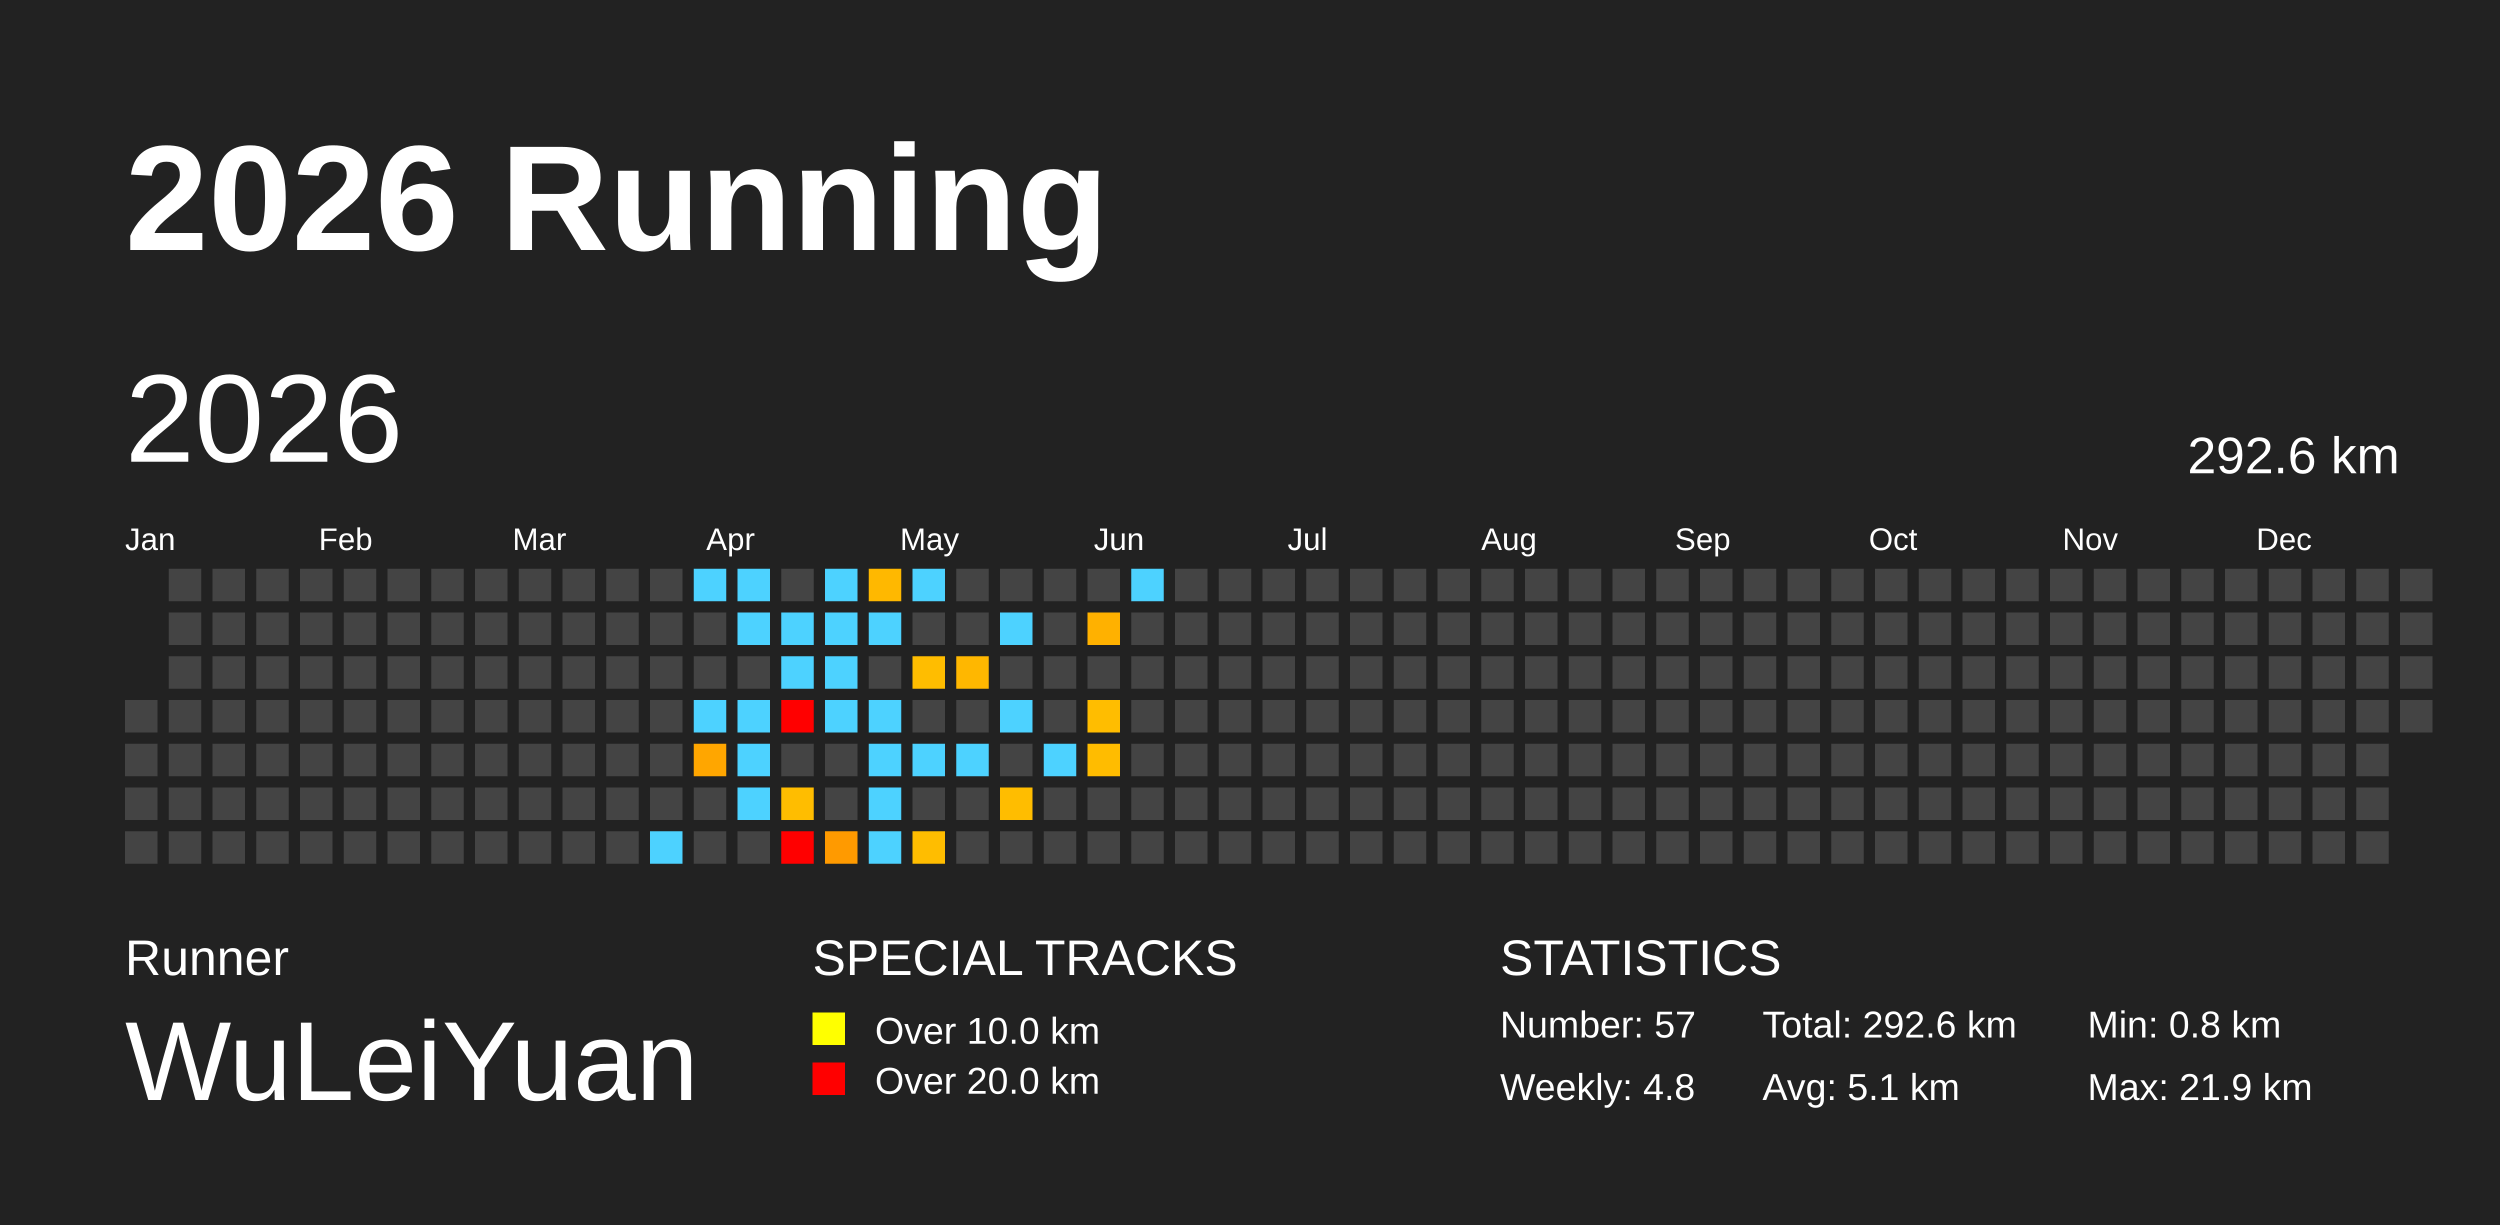
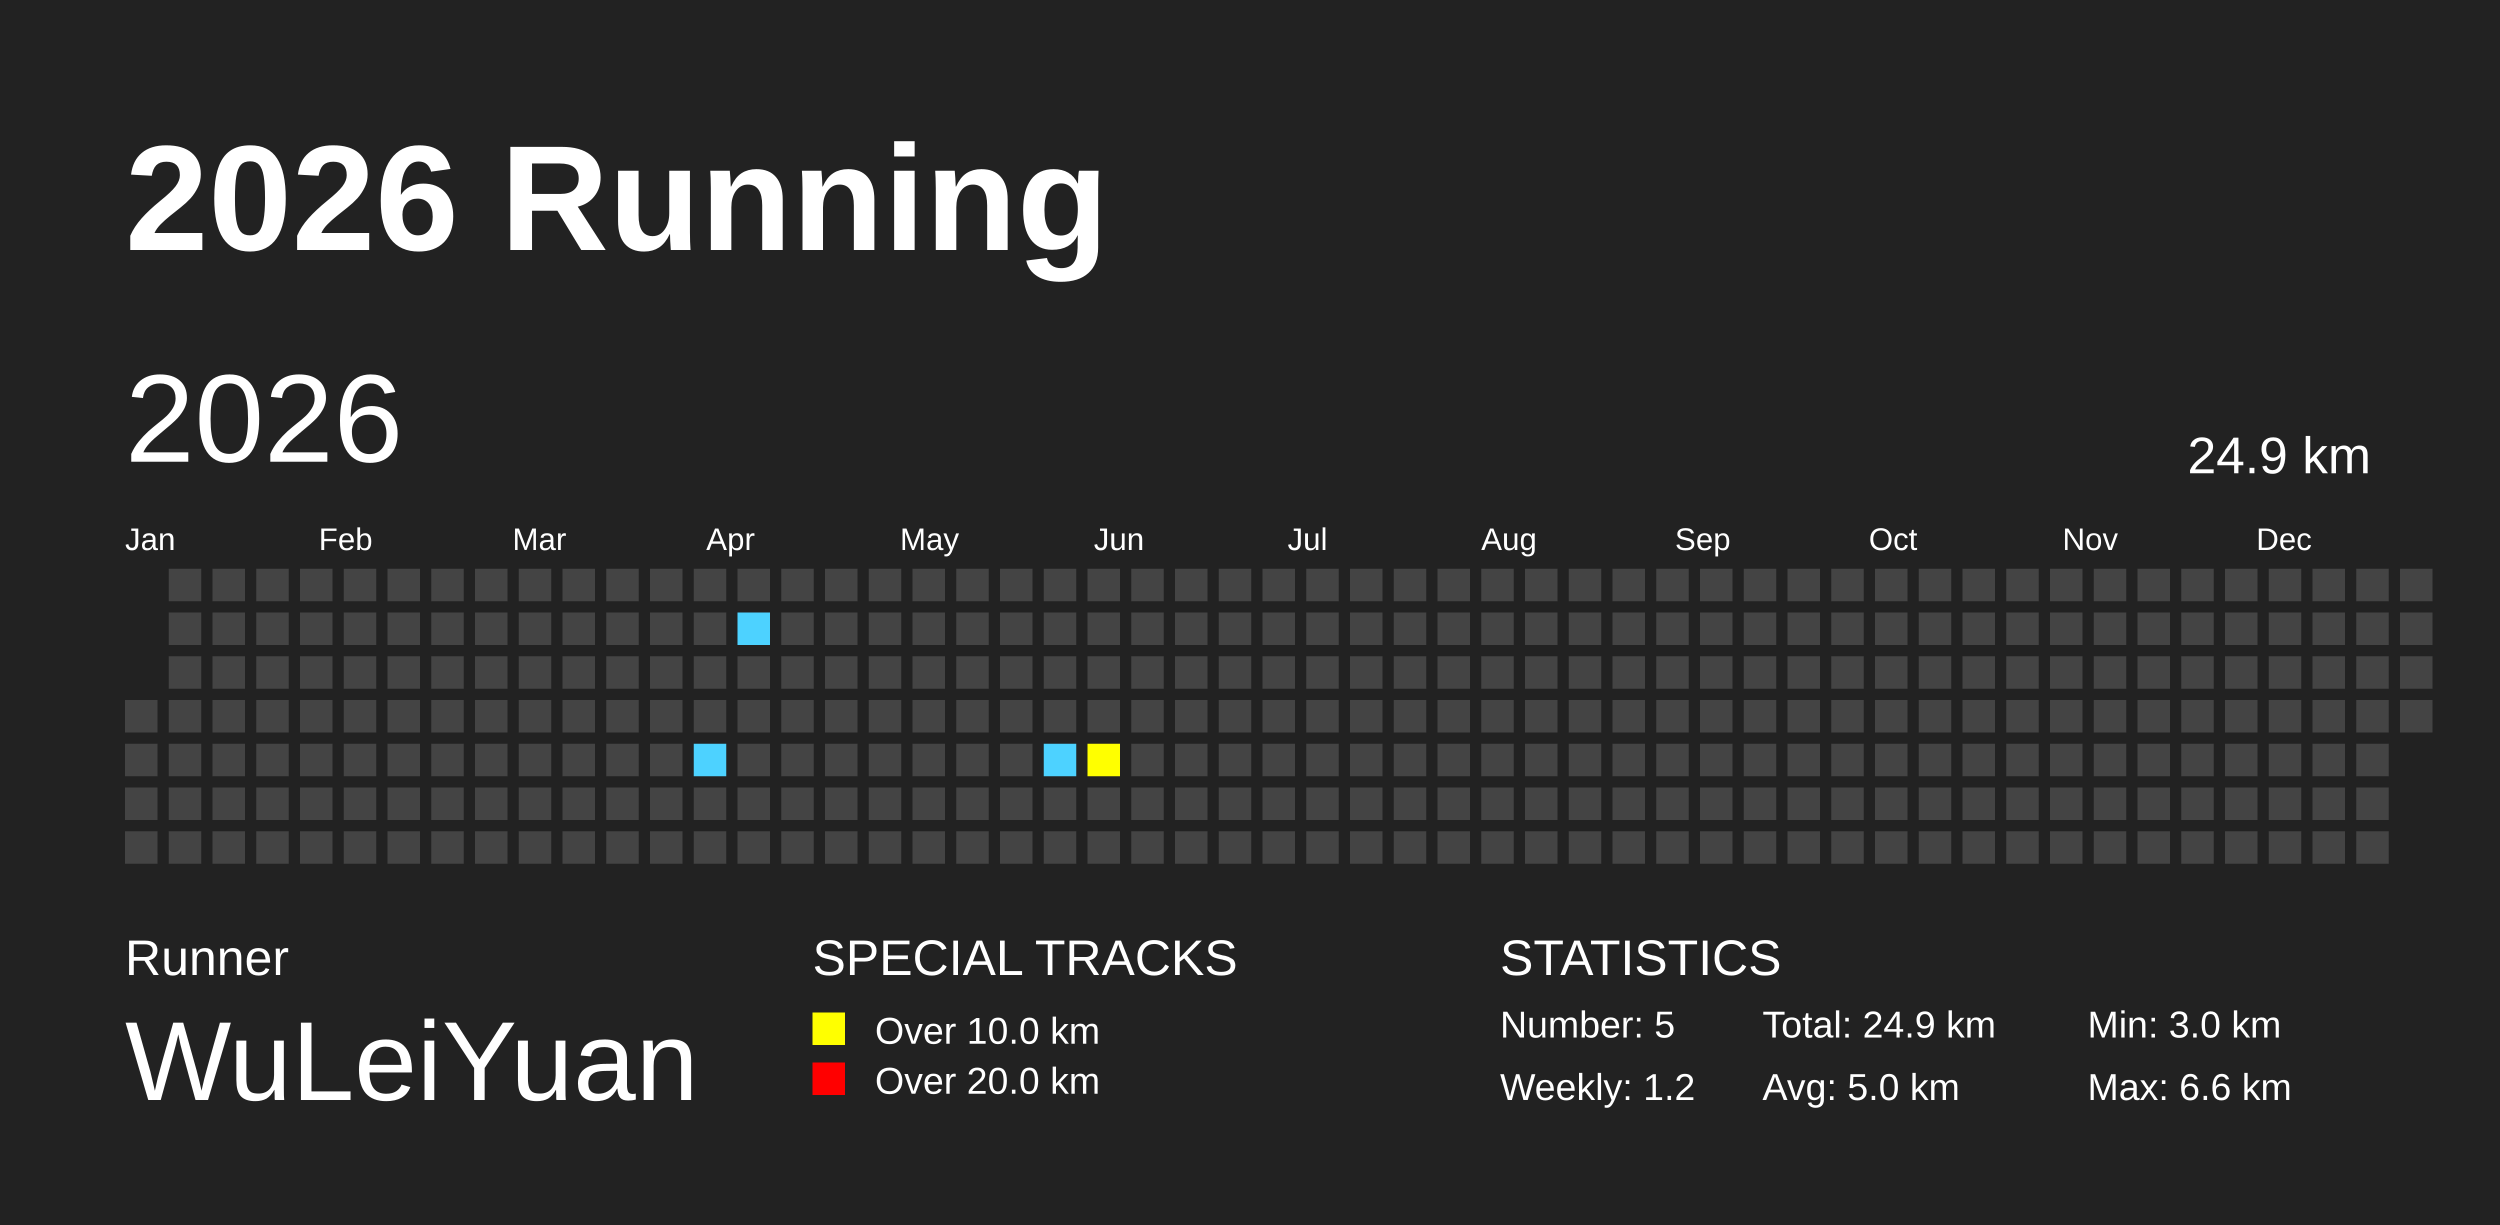
<svg xmlns="http://www.w3.org/2000/svg" baseProfile="full" height="98mm" version="1.1" viewBox="0,0,200,98" width="200mm">
  <defs />
  <rect fill="#222222" height="98" width="200" x="0" y="0" />
  <text fill="#FFFFFF" style="font-size:12px; font-family:Arial; font-weight:bold;" x="10" y="20">2026 Running</text>
  <text fill="#FFFFFF" style="font-size:4px; font-family:Arial" x="10" y="78">Runner</text>
  <text fill="#FFFFFF" style="font-size:9px; font-family:Arial" x="10" y="88">WuLeiYuan</text>
  <text fill="#FFFFFF" style="font-size:4px; font-family:Arial" x="65" y="78">SPECIAL TRACKS</text>
  <rect fill="yellow" height="2.6" width="2.6" x="65" y="81" />
  <text fill="#FFFFFF" style="font-size:3px; font-family:Arial" x="70" y="83.5">Over 10.0 km</text>
  <rect fill="red" height="2.6" width="2.6" x="65" y="85" />
  <text fill="#FFFFFF" style="font-size:3px; font-family:Arial" x="70" y="87.5">Over 20.0 km</text>
  <text fill="#FFFFFF" style="font-size:4px; font-family:Arial" x="120" y="78">STATISTICS</text>
-   <text fill="#FFFFFF" style="font-size:3px; font-family:Arial" x="120" y="83">Number: 57</text>
-   <text fill="#FFFFFF" style="font-size:3px; font-family:Arial" x="120" y="88">Weekly: 4.8</text>
-   <text fill="#FFFFFF" style="font-size:3px; font-family:Arial" x="141" y="83">Total: 292.6 km</text>
-   <text fill="#FFFFFF" style="font-size:3px; font-family:Arial" x="141" y="88">Avg: 5.1 km</text>
-   <text fill="#FFFFFF" style="font-size:3px; font-family:Arial" x="167" y="83">Min: 0.8 km</text>
-   <text fill="#FFFFFF" style="font-size:3px; font-family:Arial" x="167" y="88">Max: 21.9 km</text>
+   <text fill="#FFFFFF" style="font-size:3px; font-family:Arial" x="120" y="83">Number: 5</text>
+   <text fill="#FFFFFF" style="font-size:3px; font-family:Arial" x="120" y="88">Weekly: 1.2</text>
+   <text fill="#FFFFFF" style="font-size:3px; font-family:Arial" x="141" y="83">Total: 24.9 km</text>
+   <text fill="#FFFFFF" style="font-size:3px; font-family:Arial" x="141" y="88">Avg: 5.0 km</text>
+   <text fill="#FFFFFF" style="font-size:3px; font-family:Arial" x="167" y="83">Min: 3.0 km</text>
+   <text fill="#FFFFFF" style="font-size:3px; font-family:Arial" x="167" y="88">Max: 6.6 km</text>
  <text dominant-baseline="hanging" fill="#FFFFFF" style="font-size:10.0px; font-family:Arial;" x="10" y="30">2026</text>
-   <text dominant-baseline="hanging" fill="#FFFFFF" style="font-size:4.125px; font-family:Arial;" x="175" y="35">292.6 km</text>
+   <text dominant-baseline="hanging" fill="#FFFFFF" style="font-size:4.125px; font-family:Arial;" x="175" y="35">24.9 km</text>
  <text fill="#FFFFFF" style="font-size:2.5px; font-family:Arial" x="10.0" y="44">Jan</text>
  <text fill="#FFFFFF" style="font-size:2.5px; font-family:Arial" x="25.5" y="44">Feb</text>
  <text fill="#FFFFFF" style="font-size:2.5px; font-family:Arial" x="41.0" y="44">Mar</text>
  <text fill="#FFFFFF" style="font-size:2.5px; font-family:Arial" x="56.5" y="44">Apr</text>
  <text fill="#FFFFFF" style="font-size:2.5px; font-family:Arial" x="72.0" y="44">May</text>
  <text fill="#FFFFFF" style="font-size:2.5px; font-family:Arial" x="87.5" y="44">Jun</text>
  <text fill="#FFFFFF" style="font-size:2.5px; font-family:Arial" x="103.0" y="44">Jul</text>
  <text fill="#FFFFFF" style="font-size:2.5px; font-family:Arial" x="118.5" y="44">Aug</text>
  <text fill="#FFFFFF" style="font-size:2.5px; font-family:Arial" x="134.0" y="44">Sep</text>
  <text fill="#FFFFFF" style="font-size:2.5px; font-family:Arial" x="149.5" y="44">Oct</text>
  <text fill="#FFFFFF" style="font-size:2.5px; font-family:Arial" x="165.0" y="44">Nov</text>
  <text fill="#FFFFFF" style="font-size:2.5px; font-family:Arial" x="180.5" y="44">Dec</text>
  <rect fill="#444444" height="2.6" width="2.6" x="10.0" y="56.0" />
  <rect fill="#444444" height="2.6" width="2.6" x="10.0" y="59.5" />
  <rect fill="#444444" height="2.6" width="2.6" x="10.0" y="63.0" />
  <rect fill="#444444" height="2.6" width="2.6" x="10.0" y="66.5" />
  <rect fill="#444444" height="2.6" width="2.6" x="13.5" y="45.5" />
  <rect fill="#444444" height="2.6" width="2.6" x="13.5" y="49.0" />
  <rect fill="#444444" height="2.6" width="2.6" x="13.5" y="52.5" />
  <rect fill="#444444" height="2.6" width="2.6" x="13.5" y="56.0" />
  <rect fill="#444444" height="2.6" width="2.6" x="13.5" y="59.5" />
  <rect fill="#444444" height="2.6" width="2.6" x="13.5" y="63.0" />
  <rect fill="#444444" height="2.6" width="2.6" x="13.5" y="66.5" />
  <rect fill="#444444" height="2.6" width="2.6" x="17.0" y="45.5" />
  <rect fill="#444444" height="2.6" width="2.6" x="17.0" y="49.0" />
  <rect fill="#444444" height="2.6" width="2.6" x="17.0" y="52.5" />
  <rect fill="#444444" height="2.6" width="2.6" x="17.0" y="56.0" />
  <rect fill="#444444" height="2.6" width="2.6" x="17.0" y="59.5" />
  <rect fill="#444444" height="2.6" width="2.6" x="17.0" y="63.0" />
  <rect fill="#444444" height="2.6" width="2.6" x="17.0" y="66.5" />
  <rect fill="#444444" height="2.6" width="2.6" x="20.5" y="45.5" />
  <rect fill="#444444" height="2.6" width="2.6" x="20.5" y="49.0" />
  <rect fill="#444444" height="2.6" width="2.6" x="20.5" y="52.5" />
  <rect fill="#444444" height="2.6" width="2.6" x="20.5" y="56.0" />
  <rect fill="#444444" height="2.6" width="2.6" x="20.5" y="59.5" />
  <rect fill="#444444" height="2.6" width="2.6" x="20.5" y="63.0" />
  <rect fill="#444444" height="2.6" width="2.6" x="20.5" y="66.5" />
  <rect fill="#444444" height="2.6" width="2.6" x="24.0" y="45.5" />
  <rect fill="#444444" height="2.6" width="2.6" x="24.0" y="49.0" />
  <rect fill="#444444" height="2.6" width="2.6" x="24.0" y="52.5" />
  <rect fill="#444444" height="2.6" width="2.6" x="24.0" y="56.0" />
  <rect fill="#444444" height="2.6" width="2.6" x="24.0" y="59.5" />
  <rect fill="#444444" height="2.6" width="2.6" x="24.0" y="63.0" />
  <rect fill="#444444" height="2.6" width="2.6" x="24.0" y="66.5" />
  <rect fill="#444444" height="2.6" width="2.6" x="27.5" y="45.5" />
  <rect fill="#444444" height="2.6" width="2.6" x="27.5" y="49.0" />
  <rect fill="#444444" height="2.6" width="2.6" x="27.5" y="52.5" />
  <rect fill="#444444" height="2.6" width="2.6" x="27.5" y="56.0" />
  <rect fill="#444444" height="2.6" width="2.6" x="27.5" y="59.5" />
  <rect fill="#444444" height="2.6" width="2.6" x="27.5" y="63.0" />
  <rect fill="#444444" height="2.6" width="2.6" x="27.5" y="66.5" />
  <rect fill="#444444" height="2.6" width="2.6" x="31.0" y="45.5" />
  <rect fill="#444444" height="2.6" width="2.6" x="31.0" y="49.0" />
  <rect fill="#444444" height="2.6" width="2.6" x="31.0" y="52.5" />
  <rect fill="#444444" height="2.6" width="2.6" x="31.0" y="56.0" />
  <rect fill="#444444" height="2.6" width="2.6" x="31.0" y="59.5" />
  <rect fill="#444444" height="2.6" width="2.6" x="31.0" y="63.0" />
  <rect fill="#444444" height="2.6" width="2.6" x="31.0" y="66.5" />
  <rect fill="#444444" height="2.6" width="2.6" x="34.5" y="45.5" />
  <rect fill="#444444" height="2.6" width="2.6" x="34.5" y="49.0" />
  <rect fill="#444444" height="2.6" width="2.6" x="34.5" y="52.5" />
  <rect fill="#444444" height="2.6" width="2.6" x="34.5" y="56.0" />
  <rect fill="#444444" height="2.6" width="2.6" x="34.5" y="59.5" />
  <rect fill="#444444" height="2.6" width="2.6" x="34.5" y="63.0" />
  <rect fill="#444444" height="2.6" width="2.6" x="34.5" y="66.5" />
  <rect fill="#444444" height="2.6" width="2.6" x="38.0" y="45.5" />
  <rect fill="#444444" height="2.6" width="2.6" x="38.0" y="49.0" />
  <rect fill="#444444" height="2.6" width="2.6" x="38.0" y="52.5" />
  <rect fill="#444444" height="2.6" width="2.6" x="38.0" y="56.0" />
  <rect fill="#444444" height="2.6" width="2.6" x="38.0" y="59.5" />
  <rect fill="#444444" height="2.6" width="2.6" x="38.0" y="63.0" />
  <rect fill="#444444" height="2.6" width="2.6" x="38.0" y="66.5" />
  <rect fill="#444444" height="2.6" width="2.6" x="41.5" y="45.5" />
  <rect fill="#444444" height="2.6" width="2.6" x="41.5" y="49.0" />
  <rect fill="#444444" height="2.6" width="2.6" x="41.5" y="52.5" />
  <rect fill="#444444" height="2.6" width="2.6" x="41.5" y="56.0" />
  <rect fill="#444444" height="2.6" width="2.6" x="41.5" y="59.5" />
  <rect fill="#444444" height="2.6" width="2.6" x="41.5" y="63.0" />
  <rect fill="#444444" height="2.6" width="2.6" x="41.5" y="66.5" />
  <rect fill="#444444" height="2.6" width="2.6" x="45.0" y="45.5" />
  <rect fill="#444444" height="2.6" width="2.6" x="45.0" y="49.0" />
  <rect fill="#444444" height="2.6" width="2.6" x="45.0" y="52.5" />
  <rect fill="#444444" height="2.6" width="2.6" x="45.0" y="56.0" />
  <rect fill="#444444" height="2.6" width="2.6" x="45.0" y="59.5" />
  <rect fill="#444444" height="2.6" width="2.6" x="45.0" y="63.0" />
  <rect fill="#444444" height="2.6" width="2.6" x="45.0" y="66.5" />
  <rect fill="#444444" height="2.6" width="2.6" x="48.5" y="45.5" />
  <rect fill="#444444" height="2.6" width="2.6" x="48.5" y="49.0" />
  <rect fill="#444444" height="2.6" width="2.6" x="48.5" y="52.5" />
  <rect fill="#444444" height="2.6" width="2.6" x="48.5" y="56.0" />
  <rect fill="#444444" height="2.6" width="2.6" x="48.5" y="59.5" />
  <rect fill="#444444" height="2.6" width="2.6" x="48.5" y="63.0" />
  <rect fill="#444444" height="2.6" width="2.6" x="48.5" y="66.5" />
  <rect fill="#444444" height="2.6" width="2.6" x="52.0" y="45.5" />
  <rect fill="#444444" height="2.6" width="2.6" x="52.0" y="49.0" />
  <rect fill="#444444" height="2.6" width="2.6" x="52.0" y="52.5" />
  <rect fill="#444444" height="2.6" width="2.6" x="52.0" y="56.0" />
  <rect fill="#444444" height="2.6" width="2.6" x="52.0" y="59.5" />
  <rect fill="#444444" height="2.6" width="2.6" x="52.0" y="63.0" />
-   <rect fill="#4dd2ff" height="2.6" width="2.6" x="52.0" y="66.5" />
-   <rect fill="#4dd2ff" height="2.6" width="2.6" x="55.5" y="45.5" />
+   <rect fill="#444444" height="2.6" width="2.6" x="52.0" y="66.5" />
+   <rect fill="#444444" height="2.6" width="2.6" x="55.5" y="45.5" />
  <rect fill="#444444" height="2.6" width="2.6" x="55.5" y="49.0" />
  <rect fill="#444444" height="2.6" width="2.6" x="55.5" y="52.5" />
-   <rect fill="#4dd2ff" height="2.6" width="2.6" x="55.5" y="56.0" />
-   <rect fill="#ffa600" height="2.6" width="2.6" x="55.5" y="59.5" />
+   <rect fill="#444444" height="2.6" width="2.6" x="55.5" y="56.0" />
+   <rect fill="#4DD2FF" height="2.6" width="2.6" x="55.5" y="59.5" />
  <rect fill="#444444" height="2.6" width="2.6" x="55.5" y="63.0" />
  <rect fill="#444444" height="2.6" width="2.6" x="55.5" y="66.5" />
-   <rect fill="#4dd2ff" height="2.6" width="2.6" x="59.0" y="45.5" />
-   <rect fill="#4dd2ff" height="2.6" width="2.6" x="59.0" y="49.0" />
+   <rect fill="#444444" height="2.6" width="2.6" x="59.0" y="45.5" />
+   <rect fill="#4DD2FF" height="2.6" width="2.6" x="59.0" y="49.0" />
  <rect fill="#444444" height="2.6" width="2.6" x="59.0" y="52.5" />
-   <rect fill="#4dd2ff" height="2.6" width="2.6" x="59.0" y="56.0" />
-   <rect fill="#4dd2ff" height="2.6" width="2.6" x="59.0" y="59.5" />
-   <rect fill="#4dd2ff" height="2.6" width="2.6" x="59.0" y="63.0" />
+   <rect fill="#444444" height="2.6" width="2.6" x="59.0" y="56.0" />
+   <rect fill="#444444" height="2.6" width="2.6" x="59.0" y="59.5" />
+   <rect fill="#444444" height="2.6" width="2.6" x="59.0" y="63.0" />
  <rect fill="#444444" height="2.6" width="2.6" x="59.0" y="66.5" />
  <rect fill="#444444" height="2.6" width="2.6" x="62.5" y="45.5" />
-   <rect fill="#4dd2ff" height="2.6" width="2.6" x="62.5" y="49.0" />
-   <rect fill="#4dd2ff" height="2.6" width="2.6" x="62.5" y="52.5" />
-   <rect fill="red" height="2.6" width="2.6" x="62.5" y="56.0" />
+   <rect fill="#444444" height="2.6" width="2.6" x="62.5" y="49.0" />
+   <rect fill="#444444" height="2.6" width="2.6" x="62.5" y="52.5" />
+   <rect fill="#444444" height="2.6" width="2.6" x="62.5" y="56.0" />
  <rect fill="#444444" height="2.6" width="2.6" x="62.5" y="59.5" />
-   <rect fill="#ffbd00" height="2.6" width="2.6" x="62.5" y="63.0" />
-   <rect fill="red" height="2.6" width="2.6" x="62.5" y="66.5" />
-   <rect fill="#4dd2ff" height="2.6" width="2.6" x="66.0" y="45.5" />
-   <rect fill="#4dd2ff" height="2.6" width="2.6" x="66.0" y="49.0" />
-   <rect fill="#4dd2ff" height="2.6" width="2.6" x="66.0" y="52.5" />
-   <rect fill="#4dd2ff" height="2.6" width="2.6" x="66.0" y="56.0" />
+   <rect fill="#444444" height="2.6" width="2.6" x="62.5" y="63.0" />
+   <rect fill="#444444" height="2.6" width="2.6" x="62.5" y="66.5" />
+   <rect fill="#444444" height="2.6" width="2.6" x="66.0" y="45.5" />
+   <rect fill="#444444" height="2.6" width="2.6" x="66.0" y="49.0" />
+   <rect fill="#444444" height="2.6" width="2.6" x="66.0" y="52.5" />
+   <rect fill="#444444" height="2.6" width="2.6" x="66.0" y="56.0" />
  <rect fill="#444444" height="2.6" width="2.6" x="66.0" y="59.5" />
  <rect fill="#444444" height="2.6" width="2.6" x="66.0" y="63.0" />
-   <rect fill="#ff9a00" height="2.6" width="2.6" x="66.0" y="66.5" />
-   <rect fill="#ffb800" height="2.6" width="2.6" x="69.5" y="45.5" />
-   <rect fill="#4dd2ff" height="2.6" width="2.6" x="69.5" y="49.0" />
+   <rect fill="#444444" height="2.6" width="2.6" x="66.0" y="66.5" />
+   <rect fill="#444444" height="2.6" width="2.6" x="69.5" y="45.5" />
+   <rect fill="#444444" height="2.6" width="2.6" x="69.5" y="49.0" />
  <rect fill="#444444" height="2.6" width="2.6" x="69.5" y="52.5" />
-   <rect fill="#4dd2ff" height="2.6" width="2.6" x="69.5" y="56.0" />
-   <rect fill="#4dd2ff" height="2.6" width="2.6" x="69.5" y="59.5" />
-   <rect fill="#4dd2ff" height="2.6" width="2.6" x="69.5" y="63.0" />
-   <rect fill="#4dd2ff" height="2.6" width="2.6" x="69.5" y="66.5" />
-   <rect fill="#4dd2ff" height="2.6" width="2.6" x="73.0" y="45.5" />
+   <rect fill="#444444" height="2.6" width="2.6" x="69.5" y="56.0" />
+   <rect fill="#444444" height="2.6" width="2.6" x="69.5" y="59.5" />
+   <rect fill="#444444" height="2.6" width="2.6" x="69.5" y="63.0" />
+   <rect fill="#444444" height="2.6" width="2.6" x="69.5" y="66.5" />
+   <rect fill="#444444" height="2.6" width="2.6" x="73.0" y="45.5" />
  <rect fill="#444444" height="2.6" width="2.6" x="73.0" y="49.0" />
-   <rect fill="#ffbd00" height="2.6" width="2.6" x="73.0" y="52.5" />
+   <rect fill="#444444" height="2.6" width="2.6" x="73.0" y="52.5" />
  <rect fill="#444444" height="2.6" width="2.6" x="73.0" y="56.0" />
-   <rect fill="#4dd2ff" height="2.6" width="2.6" x="73.0" y="59.5" />
+   <rect fill="#444444" height="2.6" width="2.6" x="73.0" y="59.5" />
  <rect fill="#444444" height="2.6" width="2.6" x="73.0" y="63.0" />
-   <rect fill="#ffbd00" height="2.6" width="2.6" x="73.0" y="66.5" />
+   <rect fill="#444444" height="2.6" width="2.6" x="73.0" y="66.5" />
  <rect fill="#444444" height="2.6" width="2.6" x="76.5" y="45.5" />
  <rect fill="#444444" height="2.6" width="2.6" x="76.5" y="49.0" />
-   <rect fill="#ffb700" height="2.6" width="2.6" x="76.5" y="52.5" />
+   <rect fill="#444444" height="2.6" width="2.6" x="76.5" y="52.5" />
  <rect fill="#444444" height="2.6" width="2.6" x="76.5" y="56.0" />
-   <rect fill="#4dd2ff" height="2.6" width="2.6" x="76.5" y="59.5" />
+   <rect fill="#444444" height="2.6" width="2.6" x="76.5" y="59.5" />
  <rect fill="#444444" height="2.6" width="2.6" x="76.5" y="63.0" />
  <rect fill="#444444" height="2.6" width="2.6" x="76.5" y="66.5" />
  <rect fill="#444444" height="2.6" width="2.6" x="80.0" y="45.5" />
-   <rect fill="#4dd2ff" height="2.6" width="2.6" x="80.0" y="49.0" />
+   <rect fill="#444444" height="2.6" width="2.6" x="80.0" y="49.0" />
  <rect fill="#444444" height="2.6" width="2.6" x="80.0" y="52.5" />
-   <rect fill="#4dd2ff" height="2.6" width="2.6" x="80.0" y="56.0" />
+   <rect fill="#444444" height="2.6" width="2.6" x="80.0" y="56.0" />
  <rect fill="#444444" height="2.6" width="2.6" x="80.0" y="59.5" />
-   <rect fill="#ffbd00" height="2.6" width="2.6" x="80.0" y="63.0" />
+   <rect fill="#444444" height="2.6" width="2.6" x="80.0" y="63.0" />
  <rect fill="#444444" height="2.6" width="2.6" x="80.0" y="66.5" />
  <rect fill="#444444" height="2.6" width="2.6" x="83.5" y="45.5" />
  <rect fill="#444444" height="2.6" width="2.6" x="83.5" y="49.0" />
  <rect fill="#444444" height="2.6" width="2.6" x="83.5" y="52.5" />
  <rect fill="#444444" height="2.6" width="2.6" x="83.5" y="56.0" />
-   <rect fill="#4dd2ff" height="2.6" width="2.6" x="83.5" y="59.5" />
+   <rect fill="#4DD2FF" height="2.6" width="2.6" x="83.5" y="59.5" />
  <rect fill="#444444" height="2.6" width="2.6" x="83.5" y="63.0" />
  <rect fill="#444444" height="2.6" width="2.6" x="83.5" y="66.5" />
  <rect fill="#444444" height="2.6" width="2.6" x="87.0" y="45.5" />
-   <rect fill="#ffb100" height="2.6" width="2.6" x="87.0" y="49.0" />
+   <rect fill="#444444" height="2.6" width="2.6" x="87.0" y="49.0" />
  <rect fill="#444444" height="2.6" width="2.6" x="87.0" y="52.5" />
-   <rect fill="#ffbd00" height="2.6" width="2.6" x="87.0" y="56.0" />
-   <rect fill="#ffbc00" height="2.6" width="2.6" x="87.0" y="59.5" />
+   <rect fill="#444444" height="2.6" width="2.6" x="87.0" y="56.0" />
+   <rect fill="yellow" height="2.6" width="2.6" x="87.0" y="59.5" />
  <rect fill="#444444" height="2.6" width="2.6" x="87.0" y="63.0" />
  <rect fill="#444444" height="2.6" width="2.6" x="87.0" y="66.5" />
-   <rect fill="#4dd2ff" height="2.6" width="2.6" x="90.5" y="45.5" />
+   <rect fill="#444444" height="2.6" width="2.6" x="90.5" y="45.5" />
  <rect fill="#444444" height="2.6" width="2.6" x="90.5" y="49.0" />
  <rect fill="#444444" height="2.6" width="2.6" x="90.5" y="52.5" />
  <rect fill="#444444" height="2.6" width="2.6" x="90.5" y="56.0" />
  <rect fill="#444444" height="2.6" width="2.6" x="90.5" y="59.5" />
  <rect fill="#444444" height="2.6" width="2.6" x="90.5" y="63.0" />
  <rect fill="#444444" height="2.6" width="2.6" x="90.5" y="66.5" />
  <rect fill="#444444" height="2.6" width="2.6" x="94.0" y="45.5" />
  <rect fill="#444444" height="2.6" width="2.6" x="94.0" y="49.0" />
  <rect fill="#444444" height="2.6" width="2.6" x="94.0" y="52.5" />
  <rect fill="#444444" height="2.6" width="2.6" x="94.0" y="56.0" />
  <rect fill="#444444" height="2.6" width="2.6" x="94.0" y="59.5" />
  <rect fill="#444444" height="2.6" width="2.6" x="94.0" y="63.0" />
  <rect fill="#444444" height="2.6" width="2.6" x="94.0" y="66.5" />
  <rect fill="#444444" height="2.6" width="2.6" x="97.5" y="45.5" />
  <rect fill="#444444" height="2.6" width="2.6" x="97.5" y="49.0" />
  <rect fill="#444444" height="2.6" width="2.6" x="97.5" y="52.5" />
  <rect fill="#444444" height="2.6" width="2.6" x="97.5" y="56.0" />
  <rect fill="#444444" height="2.6" width="2.6" x="97.5" y="59.5" />
  <rect fill="#444444" height="2.6" width="2.6" x="97.5" y="63.0" />
  <rect fill="#444444" height="2.6" width="2.6" x="97.5" y="66.5" />
  <rect fill="#444444" height="2.6" width="2.6" x="101.0" y="45.5" />
  <rect fill="#444444" height="2.6" width="2.6" x="101.0" y="49.0" />
  <rect fill="#444444" height="2.6" width="2.6" x="101.0" y="52.5" />
  <rect fill="#444444" height="2.6" width="2.6" x="101.0" y="56.0" />
  <rect fill="#444444" height="2.6" width="2.6" x="101.0" y="59.5" />
  <rect fill="#444444" height="2.6" width="2.6" x="101.0" y="63.0" />
  <rect fill="#444444" height="2.6" width="2.6" x="101.0" y="66.5" />
  <rect fill="#444444" height="2.6" width="2.6" x="104.5" y="45.5" />
  <rect fill="#444444" height="2.6" width="2.6" x="104.5" y="49.0" />
  <rect fill="#444444" height="2.6" width="2.6" x="104.5" y="52.5" />
  <rect fill="#444444" height="2.6" width="2.6" x="104.5" y="56.0" />
  <rect fill="#444444" height="2.6" width="2.6" x="104.5" y="59.5" />
  <rect fill="#444444" height="2.6" width="2.6" x="104.5" y="63.0" />
  <rect fill="#444444" height="2.6" width="2.6" x="104.5" y="66.5" />
  <rect fill="#444444" height="2.6" width="2.6" x="108.0" y="45.5" />
  <rect fill="#444444" height="2.6" width="2.6" x="108.0" y="49.0" />
  <rect fill="#444444" height="2.6" width="2.6" x="108.0" y="52.5" />
  <rect fill="#444444" height="2.6" width="2.6" x="108.0" y="56.0" />
  <rect fill="#444444" height="2.6" width="2.6" x="108.0" y="59.5" />
  <rect fill="#444444" height="2.6" width="2.6" x="108.0" y="63.0" />
  <rect fill="#444444" height="2.6" width="2.6" x="108.0" y="66.5" />
  <rect fill="#444444" height="2.6" width="2.6" x="111.5" y="45.5" />
  <rect fill="#444444" height="2.6" width="2.6" x="111.5" y="49.0" />
  <rect fill="#444444" height="2.6" width="2.6" x="111.5" y="52.5" />
  <rect fill="#444444" height="2.6" width="2.6" x="111.5" y="56.0" />
  <rect fill="#444444" height="2.6" width="2.6" x="111.5" y="59.5" />
  <rect fill="#444444" height="2.6" width="2.6" x="111.5" y="63.0" />
  <rect fill="#444444" height="2.6" width="2.6" x="111.5" y="66.5" />
  <rect fill="#444444" height="2.6" width="2.6" x="115.0" y="45.5" />
  <rect fill="#444444" height="2.6" width="2.6" x="115.0" y="49.0" />
  <rect fill="#444444" height="2.6" width="2.6" x="115.0" y="52.5" />
  <rect fill="#444444" height="2.6" width="2.6" x="115.0" y="56.0" />
  <rect fill="#444444" height="2.6" width="2.6" x="115.0" y="59.5" />
  <rect fill="#444444" height="2.6" width="2.6" x="115.0" y="63.0" />
  <rect fill="#444444" height="2.6" width="2.6" x="115.0" y="66.5" />
  <rect fill="#444444" height="2.6" width="2.6" x="118.5" y="45.5" />
  <rect fill="#444444" height="2.6" width="2.6" x="118.5" y="49.0" />
  <rect fill="#444444" height="2.6" width="2.6" x="118.5" y="52.5" />
  <rect fill="#444444" height="2.6" width="2.6" x="118.5" y="56.0" />
  <rect fill="#444444" height="2.6" width="2.6" x="118.5" y="59.5" />
  <rect fill="#444444" height="2.6" width="2.6" x="118.5" y="63.0" />
  <rect fill="#444444" height="2.6" width="2.6" x="118.5" y="66.5" />
  <rect fill="#444444" height="2.6" width="2.6" x="122.0" y="45.5" />
  <rect fill="#444444" height="2.6" width="2.6" x="122.0" y="49.0" />
  <rect fill="#444444" height="2.6" width="2.6" x="122.0" y="52.5" />
  <rect fill="#444444" height="2.6" width="2.6" x="122.0" y="56.0" />
  <rect fill="#444444" height="2.6" width="2.6" x="122.0" y="59.5" />
  <rect fill="#444444" height="2.6" width="2.6" x="122.0" y="63.0" />
  <rect fill="#444444" height="2.6" width="2.6" x="122.0" y="66.5" />
  <rect fill="#444444" height="2.6" width="2.6" x="125.5" y="45.5" />
  <rect fill="#444444" height="2.6" width="2.6" x="125.5" y="49.0" />
  <rect fill="#444444" height="2.6" width="2.6" x="125.5" y="52.5" />
  <rect fill="#444444" height="2.6" width="2.6" x="125.5" y="56.0" />
  <rect fill="#444444" height="2.6" width="2.6" x="125.5" y="59.5" />
  <rect fill="#444444" height="2.6" width="2.6" x="125.5" y="63.0" />
  <rect fill="#444444" height="2.6" width="2.6" x="125.5" y="66.5" />
  <rect fill="#444444" height="2.6" width="2.6" x="129.0" y="45.5" />
  <rect fill="#444444" height="2.6" width="2.6" x="129.0" y="49.0" />
  <rect fill="#444444" height="2.6" width="2.6" x="129.0" y="52.5" />
  <rect fill="#444444" height="2.6" width="2.6" x="129.0" y="56.0" />
  <rect fill="#444444" height="2.6" width="2.6" x="129.0" y="59.5" />
  <rect fill="#444444" height="2.6" width="2.6" x="129.0" y="63.0" />
  <rect fill="#444444" height="2.6" width="2.6" x="129.0" y="66.5" />
  <rect fill="#444444" height="2.6" width="2.6" x="132.5" y="45.5" />
  <rect fill="#444444" height="2.6" width="2.6" x="132.5" y="49.0" />
  <rect fill="#444444" height="2.6" width="2.6" x="132.5" y="52.5" />
  <rect fill="#444444" height="2.6" width="2.6" x="132.5" y="56.0" />
  <rect fill="#444444" height="2.6" width="2.6" x="132.5" y="59.5" />
  <rect fill="#444444" height="2.6" width="2.6" x="132.5" y="63.0" />
  <rect fill="#444444" height="2.6" width="2.6" x="132.5" y="66.5" />
  <rect fill="#444444" height="2.6" width="2.6" x="136.0" y="45.5" />
  <rect fill="#444444" height="2.6" width="2.6" x="136.0" y="49.0" />
  <rect fill="#444444" height="2.6" width="2.6" x="136.0" y="52.5" />
  <rect fill="#444444" height="2.6" width="2.6" x="136.0" y="56.0" />
  <rect fill="#444444" height="2.6" width="2.6" x="136.0" y="59.5" />
  <rect fill="#444444" height="2.6" width="2.6" x="136.0" y="63.0" />
  <rect fill="#444444" height="2.6" width="2.6" x="136.0" y="66.5" />
  <rect fill="#444444" height="2.6" width="2.6" x="139.5" y="45.5" />
  <rect fill="#444444" height="2.6" width="2.6" x="139.5" y="49.0" />
  <rect fill="#444444" height="2.6" width="2.6" x="139.5" y="52.5" />
  <rect fill="#444444" height="2.6" width="2.6" x="139.5" y="56.0" />
  <rect fill="#444444" height="2.6" width="2.6" x="139.5" y="59.5" />
  <rect fill="#444444" height="2.6" width="2.6" x="139.5" y="63.0" />
  <rect fill="#444444" height="2.6" width="2.6" x="139.5" y="66.5" />
  <rect fill="#444444" height="2.6" width="2.6" x="143.0" y="45.5" />
  <rect fill="#444444" height="2.6" width="2.6" x="143.0" y="49.0" />
  <rect fill="#444444" height="2.6" width="2.6" x="143.0" y="52.5" />
  <rect fill="#444444" height="2.6" width="2.6" x="143.0" y="56.0" />
  <rect fill="#444444" height="2.6" width="2.6" x="143.0" y="59.5" />
  <rect fill="#444444" height="2.6" width="2.6" x="143.0" y="63.0" />
  <rect fill="#444444" height="2.6" width="2.6" x="143.0" y="66.5" />
  <rect fill="#444444" height="2.6" width="2.6" x="146.5" y="45.5" />
  <rect fill="#444444" height="2.6" width="2.6" x="146.5" y="49.0" />
  <rect fill="#444444" height="2.6" width="2.6" x="146.5" y="52.5" />
  <rect fill="#444444" height="2.6" width="2.6" x="146.5" y="56.0" />
  <rect fill="#444444" height="2.6" width="2.6" x="146.5" y="59.5" />
  <rect fill="#444444" height="2.6" width="2.6" x="146.5" y="63.0" />
  <rect fill="#444444" height="2.6" width="2.6" x="146.5" y="66.5" />
  <rect fill="#444444" height="2.6" width="2.6" x="150.0" y="45.5" />
  <rect fill="#444444" height="2.6" width="2.6" x="150.0" y="49.0" />
  <rect fill="#444444" height="2.6" width="2.6" x="150.0" y="52.5" />
  <rect fill="#444444" height="2.6" width="2.6" x="150.0" y="56.0" />
  <rect fill="#444444" height="2.6" width="2.6" x="150.0" y="59.5" />
  <rect fill="#444444" height="2.6" width="2.6" x="150.0" y="63.0" />
  <rect fill="#444444" height="2.6" width="2.6" x="150.0" y="66.5" />
  <rect fill="#444444" height="2.6" width="2.6" x="153.5" y="45.5" />
  <rect fill="#444444" height="2.6" width="2.6" x="153.5" y="49.0" />
  <rect fill="#444444" height="2.6" width="2.6" x="153.5" y="52.5" />
  <rect fill="#444444" height="2.6" width="2.6" x="153.5" y="56.0" />
  <rect fill="#444444" height="2.6" width="2.6" x="153.5" y="59.5" />
  <rect fill="#444444" height="2.6" width="2.6" x="153.5" y="63.0" />
  <rect fill="#444444" height="2.6" width="2.6" x="153.5" y="66.5" />
  <rect fill="#444444" height="2.6" width="2.6" x="157.0" y="45.5" />
  <rect fill="#444444" height="2.6" width="2.6" x="157.0" y="49.0" />
  <rect fill="#444444" height="2.6" width="2.6" x="157.0" y="52.5" />
  <rect fill="#444444" height="2.6" width="2.6" x="157.0" y="56.0" />
  <rect fill="#444444" height="2.6" width="2.6" x="157.0" y="59.5" />
  <rect fill="#444444" height="2.6" width="2.6" x="157.0" y="63.0" />
  <rect fill="#444444" height="2.6" width="2.6" x="157.0" y="66.5" />
  <rect fill="#444444" height="2.6" width="2.6" x="160.5" y="45.5" />
  <rect fill="#444444" height="2.6" width="2.6" x="160.5" y="49.0" />
  <rect fill="#444444" height="2.6" width="2.6" x="160.5" y="52.5" />
  <rect fill="#444444" height="2.6" width="2.6" x="160.5" y="56.0" />
  <rect fill="#444444" height="2.6" width="2.6" x="160.5" y="59.5" />
  <rect fill="#444444" height="2.6" width="2.6" x="160.5" y="63.0" />
  <rect fill="#444444" height="2.6" width="2.6" x="160.5" y="66.5" />
  <rect fill="#444444" height="2.6" width="2.6" x="164.0" y="45.5" />
  <rect fill="#444444" height="2.6" width="2.6" x="164.0" y="49.0" />
  <rect fill="#444444" height="2.6" width="2.6" x="164.0" y="52.5" />
  <rect fill="#444444" height="2.6" width="2.6" x="164.0" y="56.0" />
  <rect fill="#444444" height="2.6" width="2.6" x="164.0" y="59.5" />
  <rect fill="#444444" height="2.6" width="2.6" x="164.0" y="63.0" />
  <rect fill="#444444" height="2.6" width="2.6" x="164.0" y="66.5" />
  <rect fill="#444444" height="2.6" width="2.6" x="167.5" y="45.5" />
  <rect fill="#444444" height="2.6" width="2.6" x="167.5" y="49.0" />
  <rect fill="#444444" height="2.6" width="2.6" x="167.5" y="52.5" />
  <rect fill="#444444" height="2.6" width="2.6" x="167.5" y="56.0" />
  <rect fill="#444444" height="2.6" width="2.6" x="167.5" y="59.5" />
  <rect fill="#444444" height="2.6" width="2.6" x="167.5" y="63.0" />
  <rect fill="#444444" height="2.6" width="2.6" x="167.5" y="66.5" />
  <rect fill="#444444" height="2.6" width="2.6" x="171.0" y="45.5" />
  <rect fill="#444444" height="2.6" width="2.6" x="171.0" y="49.0" />
  <rect fill="#444444" height="2.6" width="2.6" x="171.0" y="52.5" />
  <rect fill="#444444" height="2.6" width="2.6" x="171.0" y="56.0" />
  <rect fill="#444444" height="2.6" width="2.6" x="171.0" y="59.5" />
  <rect fill="#444444" height="2.6" width="2.6" x="171.0" y="63.0" />
  <rect fill="#444444" height="2.6" width="2.6" x="171.0" y="66.5" />
  <rect fill="#444444" height="2.6" width="2.6" x="174.5" y="45.5" />
  <rect fill="#444444" height="2.6" width="2.6" x="174.5" y="49.0" />
  <rect fill="#444444" height="2.6" width="2.6" x="174.5" y="52.5" />
  <rect fill="#444444" height="2.6" width="2.6" x="174.5" y="56.0" />
  <rect fill="#444444" height="2.6" width="2.6" x="174.5" y="59.5" />
  <rect fill="#444444" height="2.6" width="2.6" x="174.5" y="63.0" />
  <rect fill="#444444" height="2.6" width="2.6" x="174.5" y="66.5" />
  <rect fill="#444444" height="2.6" width="2.6" x="178.0" y="45.5" />
  <rect fill="#444444" height="2.6" width="2.6" x="178.0" y="49.0" />
  <rect fill="#444444" height="2.6" width="2.6" x="178.0" y="52.5" />
  <rect fill="#444444" height="2.6" width="2.6" x="178.0" y="56.0" />
  <rect fill="#444444" height="2.6" width="2.6" x="178.0" y="59.5" />
  <rect fill="#444444" height="2.6" width="2.6" x="178.0" y="63.0" />
  <rect fill="#444444" height="2.6" width="2.6" x="178.0" y="66.5" />
  <rect fill="#444444" height="2.6" width="2.6" x="181.5" y="45.5" />
  <rect fill="#444444" height="2.6" width="2.6" x="181.5" y="49.0" />
  <rect fill="#444444" height="2.6" width="2.6" x="181.5" y="52.5" />
  <rect fill="#444444" height="2.6" width="2.6" x="181.5" y="56.0" />
  <rect fill="#444444" height="2.6" width="2.6" x="181.5" y="59.5" />
  <rect fill="#444444" height="2.6" width="2.6" x="181.5" y="63.0" />
  <rect fill="#444444" height="2.6" width="2.6" x="181.5" y="66.5" />
  <rect fill="#444444" height="2.6" width="2.6" x="185.0" y="45.5" />
  <rect fill="#444444" height="2.6" width="2.6" x="185.0" y="49.0" />
  <rect fill="#444444" height="2.6" width="2.6" x="185.0" y="52.5" />
  <rect fill="#444444" height="2.6" width="2.6" x="185.0" y="56.0" />
  <rect fill="#444444" height="2.6" width="2.6" x="185.0" y="59.5" />
  <rect fill="#444444" height="2.6" width="2.6" x="185.0" y="63.0" />
  <rect fill="#444444" height="2.6" width="2.6" x="185.0" y="66.5" />
  <rect fill="#444444" height="2.6" width="2.6" x="188.5" y="45.5" />
  <rect fill="#444444" height="2.6" width="2.6" x="188.5" y="49.0" />
  <rect fill="#444444" height="2.6" width="2.6" x="188.5" y="52.5" />
  <rect fill="#444444" height="2.6" width="2.6" x="188.5" y="56.0" />
  <rect fill="#444444" height="2.6" width="2.6" x="188.5" y="59.5" />
  <rect fill="#444444" height="2.6" width="2.6" x="188.5" y="63.0" />
  <rect fill="#444444" height="2.6" width="2.6" x="188.5" y="66.5" />
  <rect fill="#444444" height="2.6" width="2.6" x="192.0" y="45.5" />
  <rect fill="#444444" height="2.6" width="2.6" x="192.0" y="49.0" />
  <rect fill="#444444" height="2.6" width="2.6" x="192.0" y="52.5" />
  <rect fill="#444444" height="2.6" width="2.6" x="192.0" y="56.0" />
</svg>
